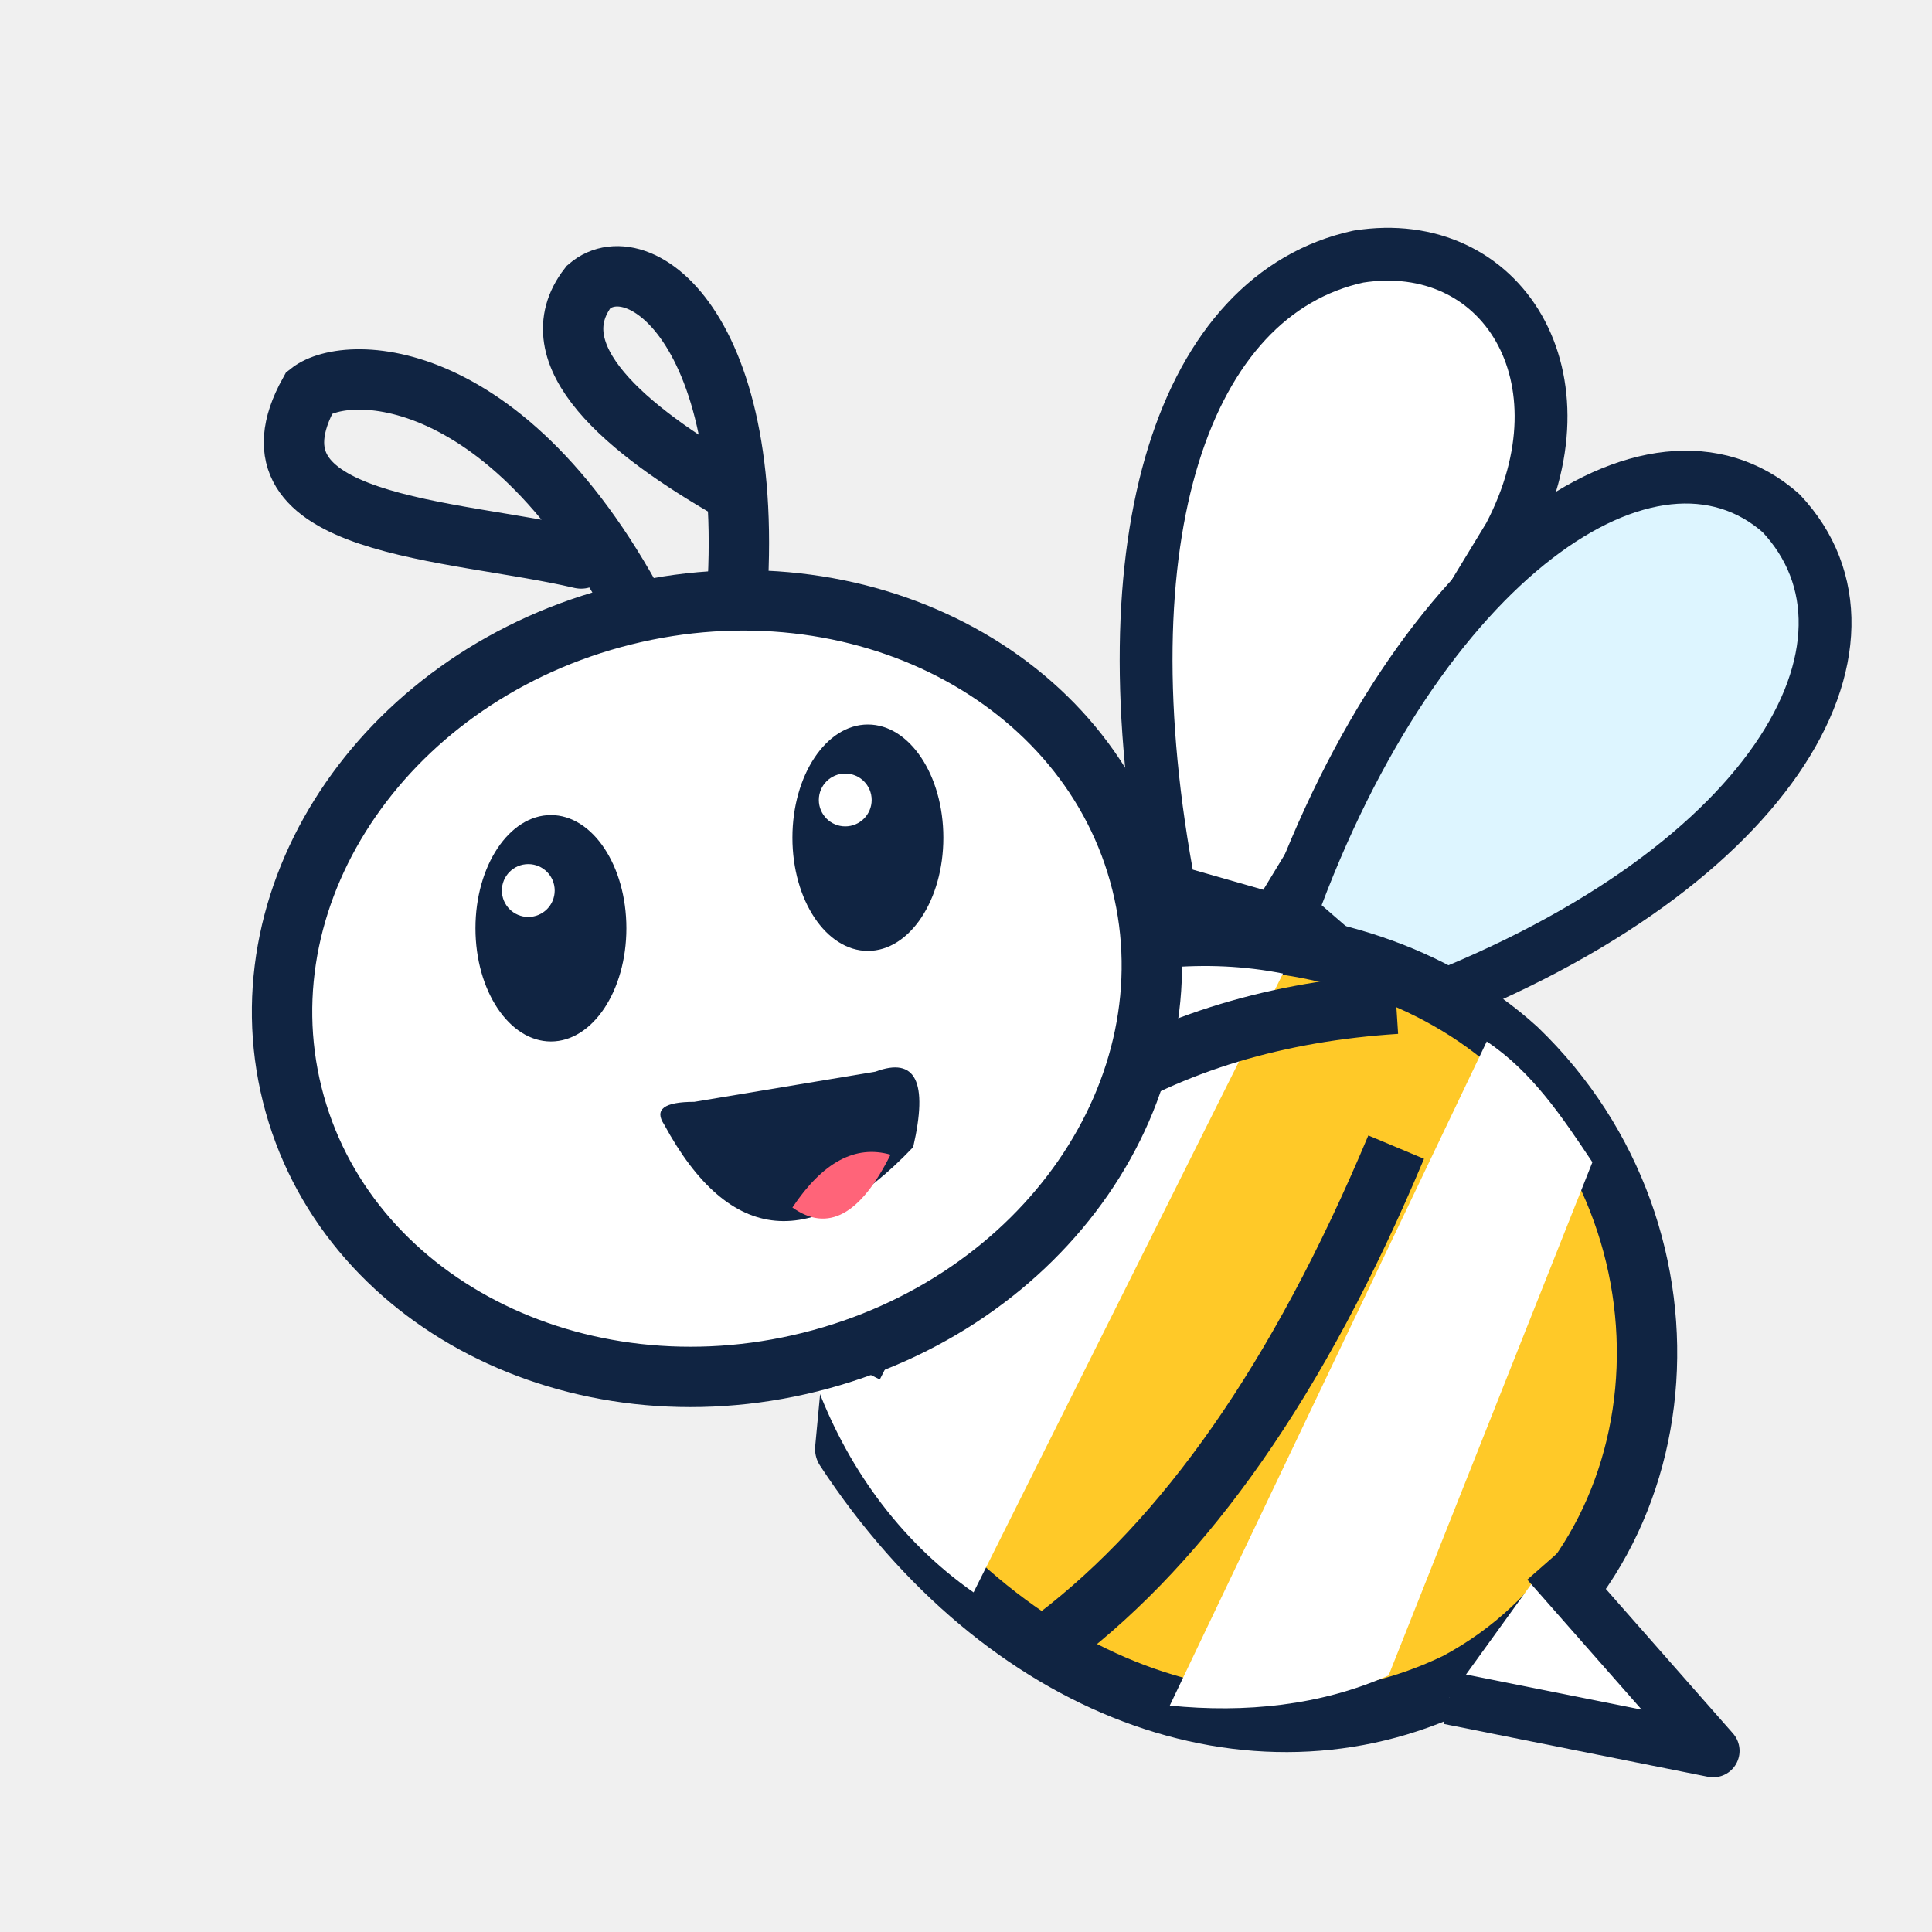
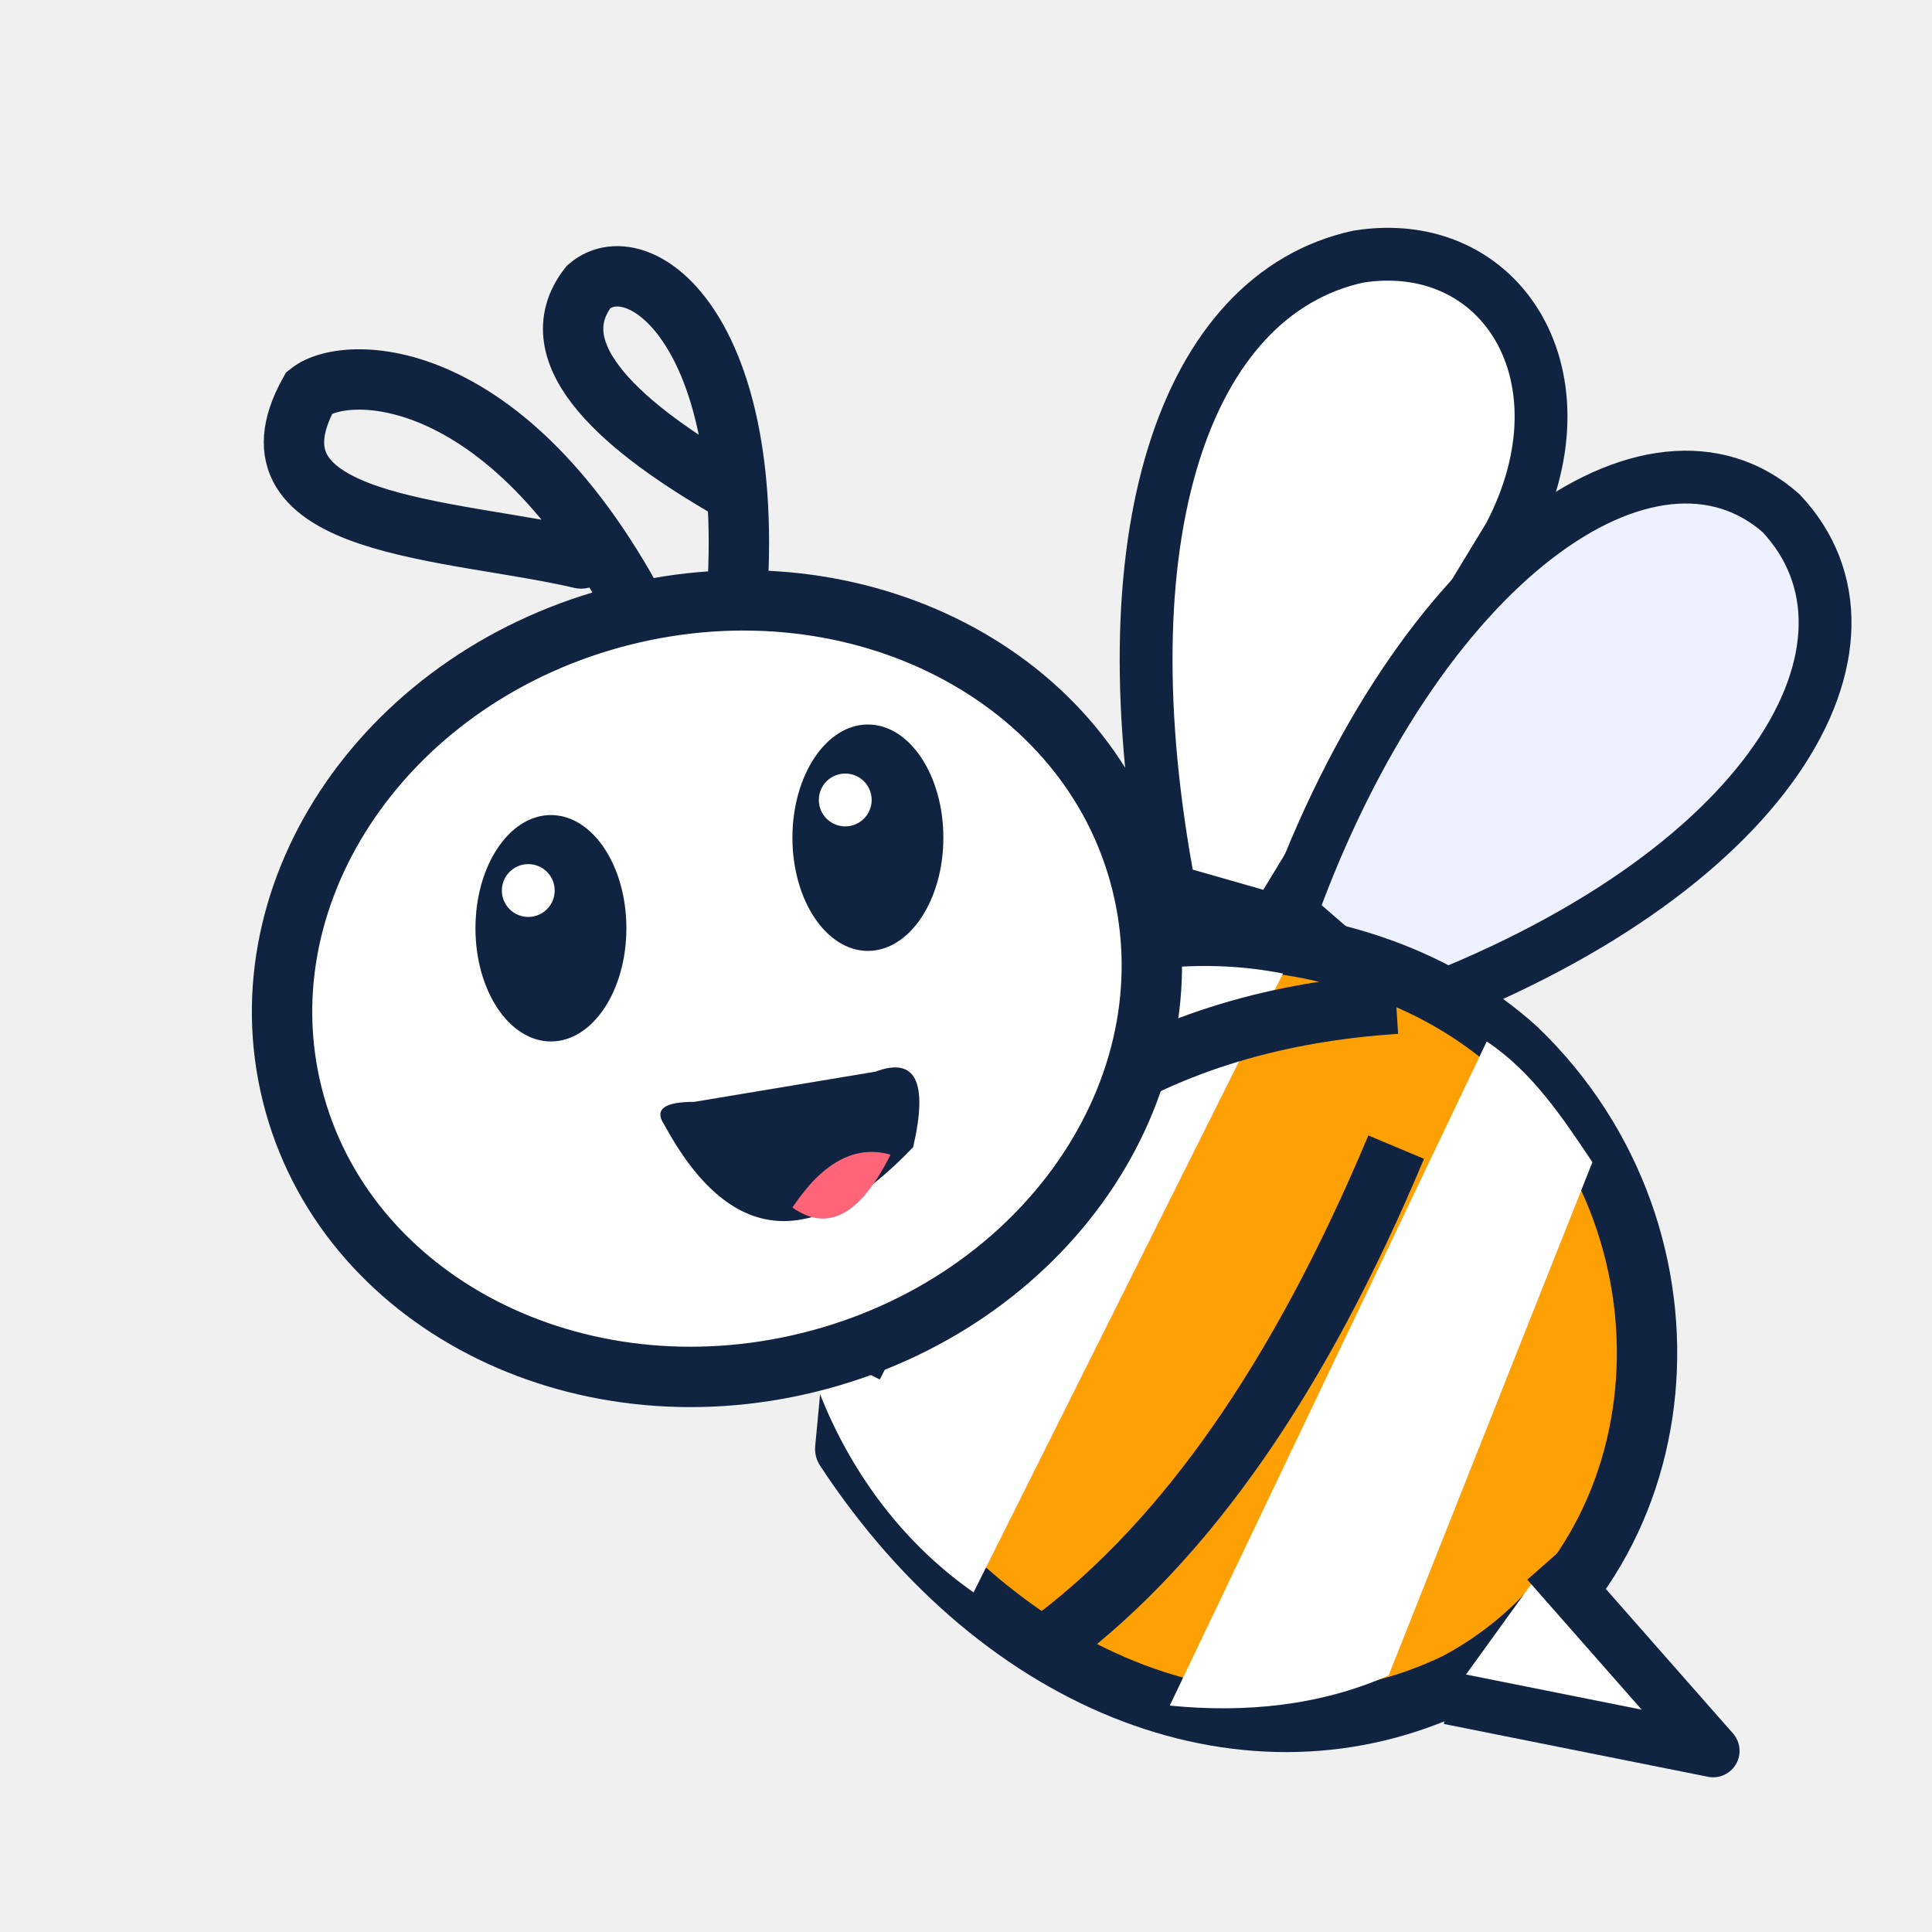
<svg xmlns="http://www.w3.org/2000/svg" viewBox="0 0 256 256" role="img" aria-label="IBEE bee">
  <path d="M87 86C69 48 46 48 41 52c-10 18 19 18 36 22m20 12C102 45 85 32 78 38c-7 9 5 19 19 27" fill="none" stroke="#102442" stroke-width="8" stroke-linecap="round" />
  <path d="M155 118c-9-47 2-79 25-84 19-3 31 16 20 37l-31 51z" fill="#fff" stroke="#102442" stroke-width="7" stroke-linejoin="round" />
-   <path d="M171 121c17-47 48-68 65-53 16 17-1 48-50 66z" fill="#DDF5FF" stroke="#102442" stroke-width="7" stroke-linejoin="round" />
-   <path d="M117 139c22-19 62-20 84 0 26 25 22 68-8 84-27 13-60 1-81-31z" fill="#FFC928" stroke="#102442" stroke-width="8" stroke-linejoin="round" />
+   <path d="M171 121c17-47 48-68 65-53 16 17-1 48-50 66z" fill="#EEF1FF" stroke="#102442" stroke-width="7" stroke-linejoin="round" />
+   <path d="M117 139c22-19 62-20 84 0 26 25 22 68-8 84-27 13-60 1-81-31z" fill="#FDA003" stroke="#102442" stroke-width="8" stroke-linejoin="round" />
  <path d="M137 132c12-4 23-5 33-3l-41 82c-10-7-17-17-21-28zM197 138c6 4 10 10 14 16l-27 68c-9 4-19 5-29 4z" fill="#fff" />
  <path d="M113 181c16-32 41-46 72-48m-45 84c17-13 32-34 45-65" fill="none" stroke="#102442" stroke-width="8" />
  <path d="m205 207 22 25-35-7" fill="#fff" stroke="#102442" stroke-width="7" stroke-linejoin="round" />
  <ellipse cx="95" cy="131" rx="58" ry="51" transform="rotate(-14 95 131)" fill="#fff" stroke="#102442" stroke-width="8" />
  <ellipse cx="73" cy="123" rx="10" ry="15" fill="#102442" />
  <ellipse cx="115" cy="111" rx="10" ry="15" fill="#102442" />
  <circle cx="70" cy="118" r="3.5" fill="#fff" />
  <circle cx="112" cy="106" r="3.5" fill="#fff" />
  <path d="M88 149q13 24 33 3 3-13-5-10l-24 4q-6 0-4 3" fill="#102442" />
  <path d="M105 160q6-9 13-7-6 12-13 7" fill="#FF6479" />
</svg>
